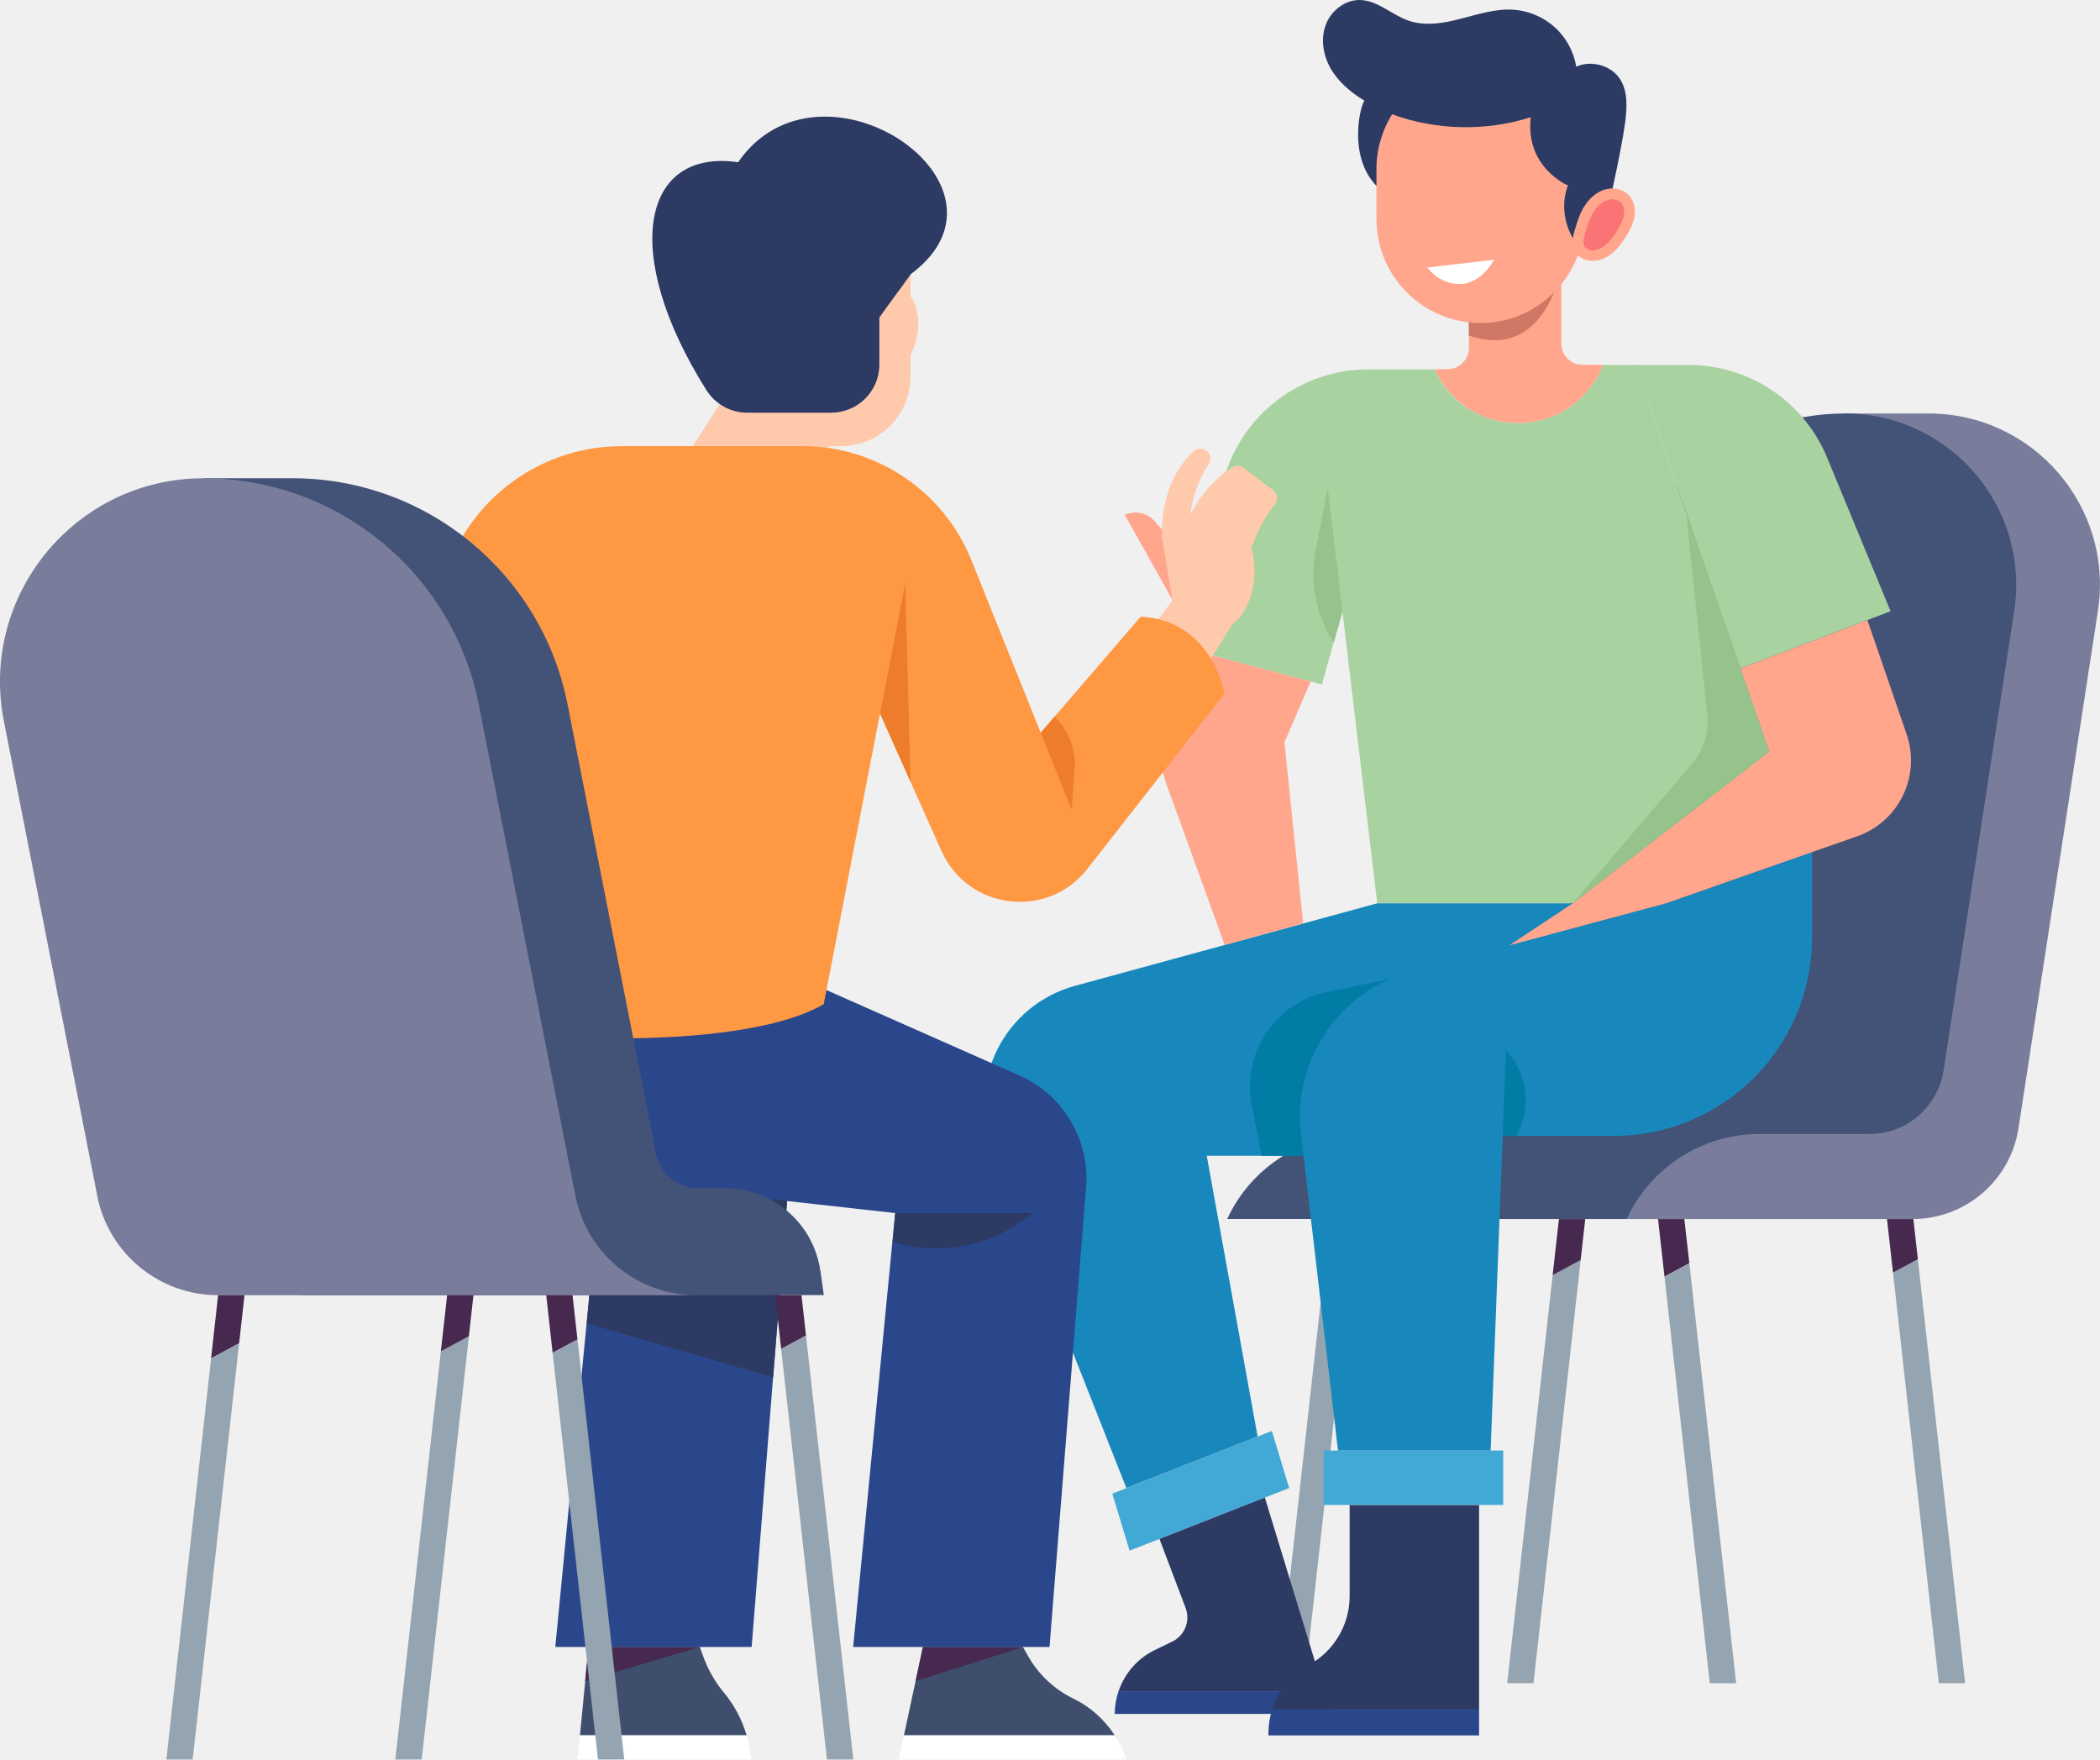
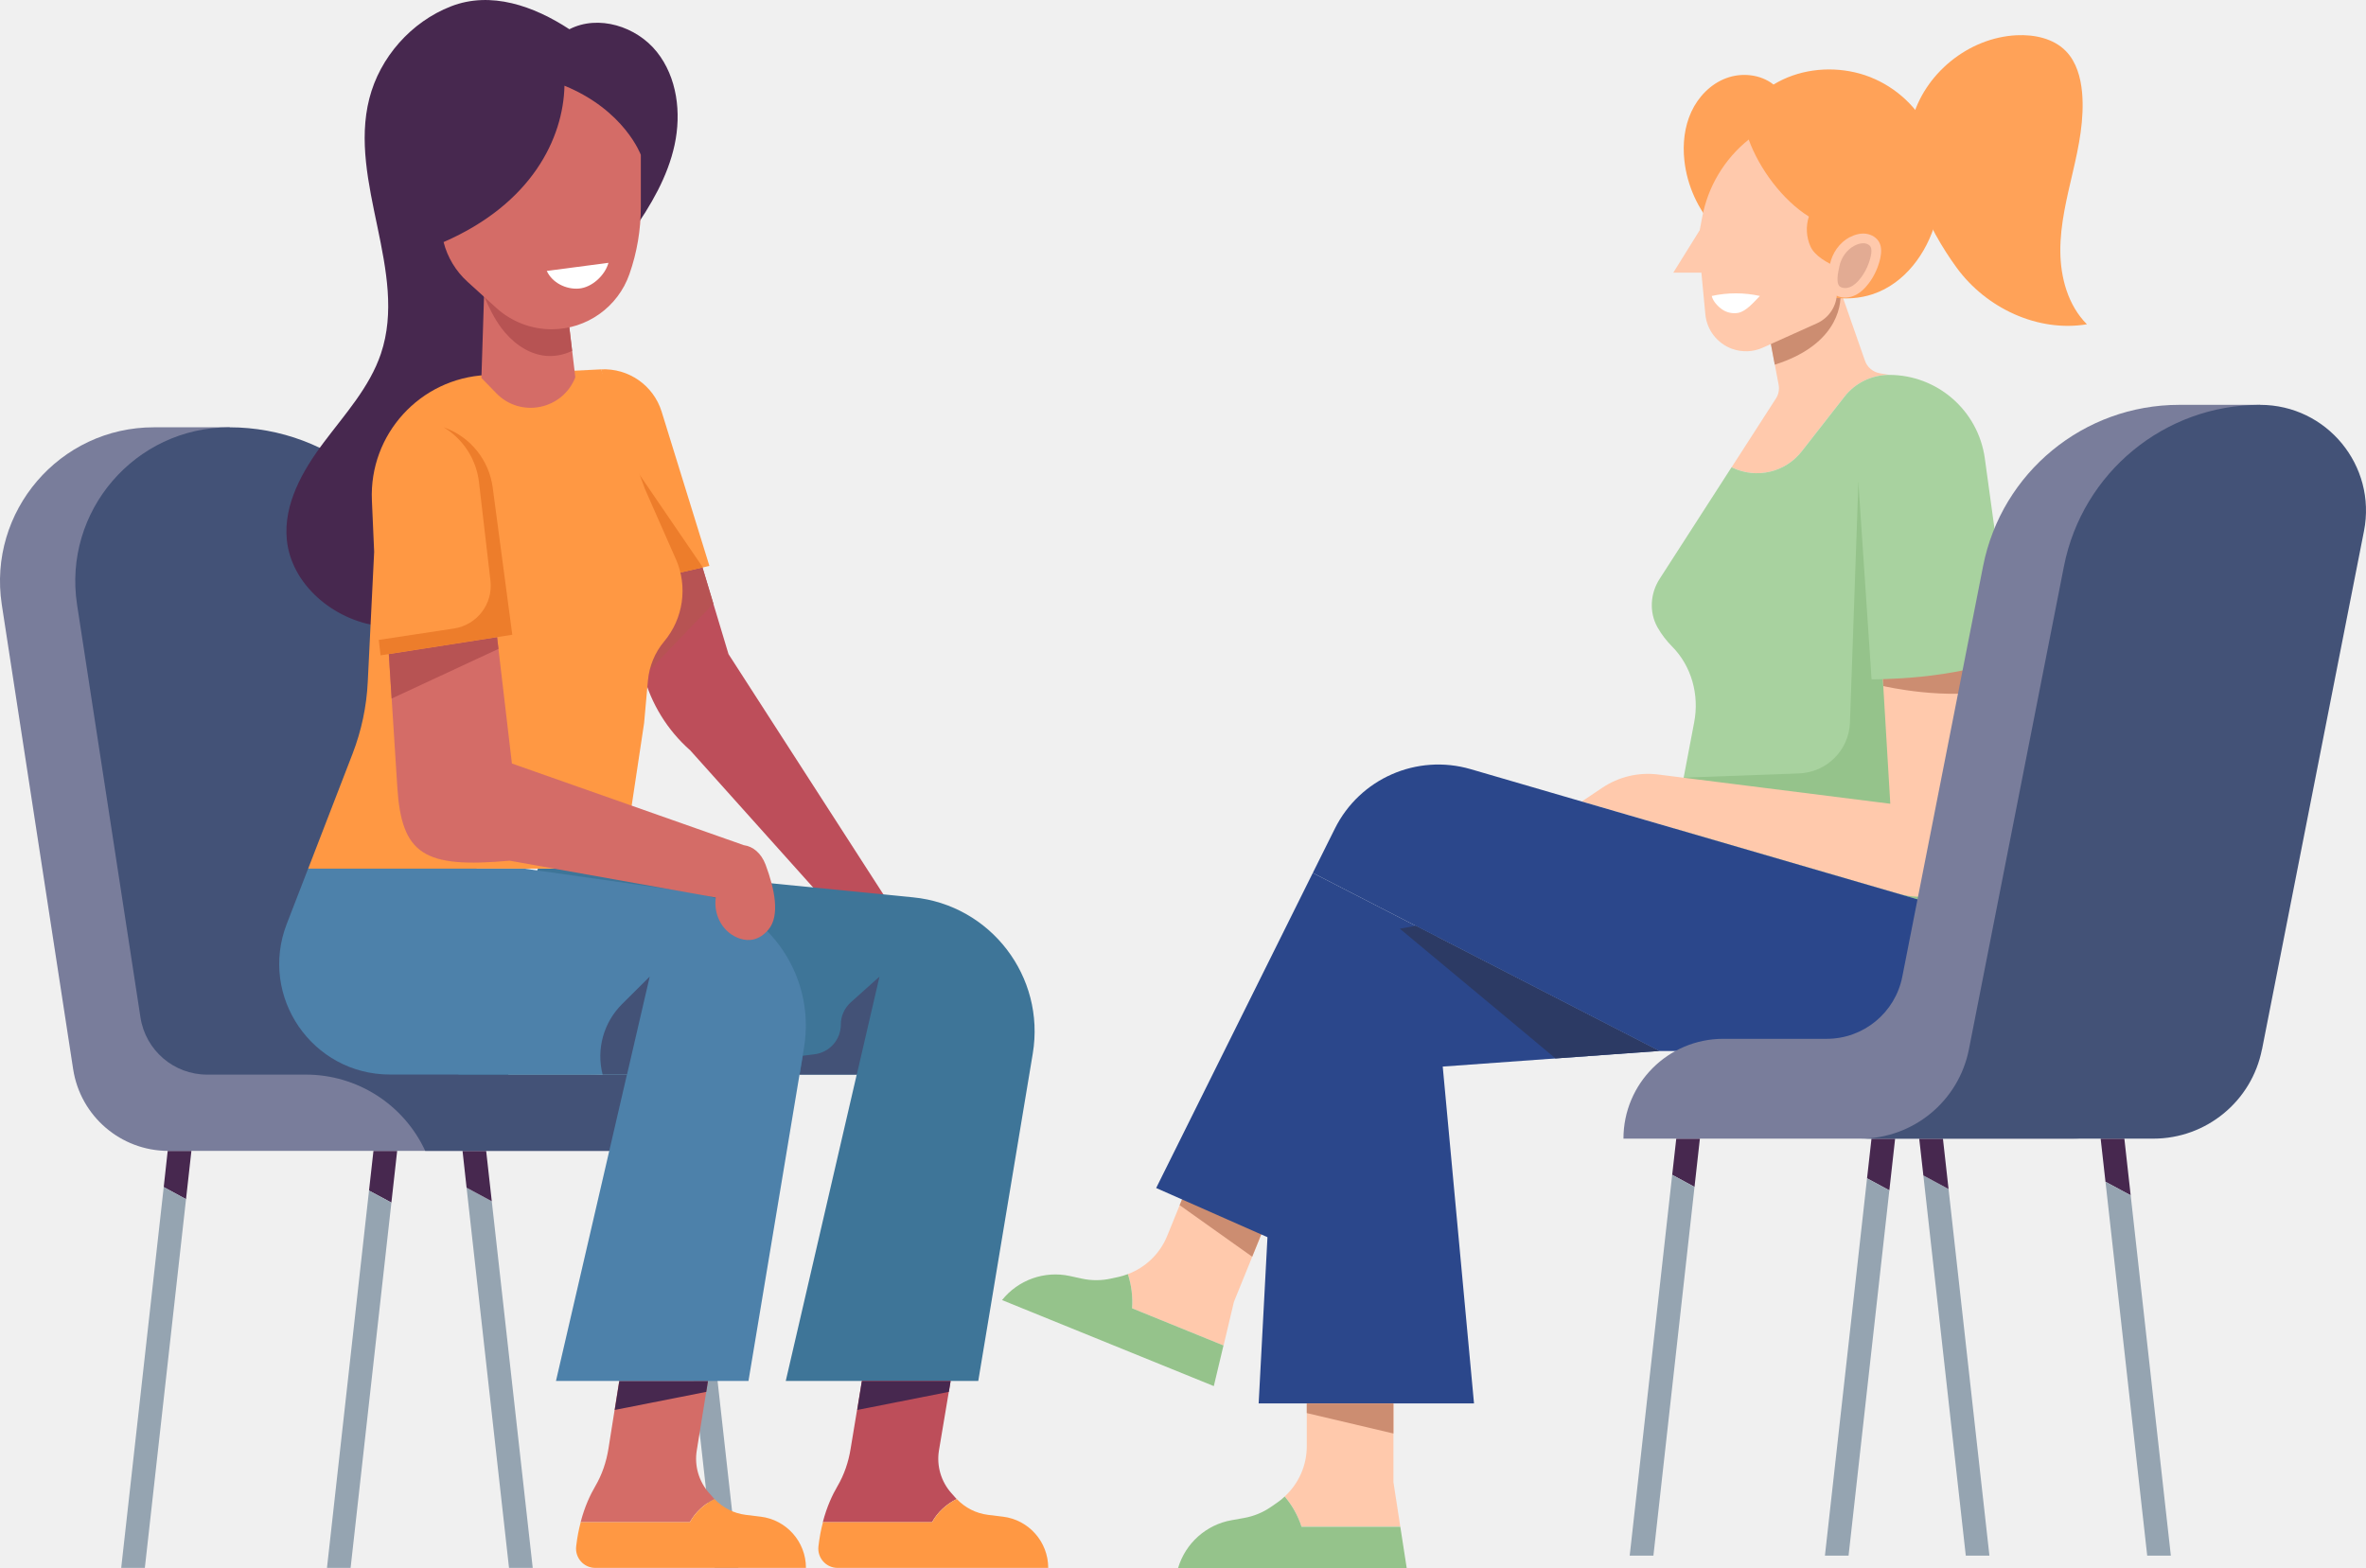
- <svg xmlns="http://www.w3.org/2000/svg" id="Layer_2" data-name="Layer 2" viewBox="0 0 243.51 204">
+ <svg xmlns="http://www.w3.org/2000/svg" id="Layer_2" data-name="Layer 2" viewBox="0 0 303.34 201.04">
  <defs>
    <style>
      .cls-1 {
-         fill: #fa7375;
+         fill: #cc8d71;
      }

      .cls-2 {
+         fill: #4d81aa;
+       }
+ 
+       .cls-3 {
        fill: #797d9b;
      }

-       .cls-3 {
+       .cls-4 {
        fill: #fff;
-       }
- 
-       .cls-4 {
-         fill: #007ca5;
      }

      .cls-5 {
        fill: #95c38b;
      }

      .cls-6 {
+         fill: #e2ab93;
+       }
+ 
+       .cls-7 {
+         fill: #d46c67;
+       }
+ 
+       .cls-8 {
        fill: #a8d29f;
      }

-       .cls-7 {
-         fill: #3e4e6c;
-       }
- 
-       .cls-8 {
+       .cls-9 {
+         fill: #3e7598;
+       }
+ 
+       .cls-10 {
        fill: #95a4b1;
      }

-       .cls-9 {
+       .cls-11 {
+         fill: #bd4e5a;
+       }
+ 
+       .cls-12 {
+         fill: #ffa258;
+       }
+ 
+       .cls-13 {
        fill: #ff9843;
      }

-       .cls-10 {
-         fill: #ffa68d;
-       }
- 
-       .cls-11 {
+       .cls-14 {
        fill: #2c3a64;
      }

-       .cls-12 {
+       .cls-15 {
        fill: #ffc9ac;
      }

-       .cls-13 {
-         fill: #1888bc;
-       }
- 
-       .cls-14 {
-         fill: #42a8d5;
-       }
- 
-       .cls-15 {
+       .cls-16 {
        fill: #435277;
      }

-       .cls-16 {
+       .cls-17 {
        fill: #ed7d2b;
-       }
- 
-       .cls-17 {
-         fill: #ce7865;
      }

      .cls-18 {
        fill: #47284f;
      }

      .cls-19 {
+         fill: #b75353;
+       }
+ 
+       .cls-20 {
        fill: #2b478b;
      }
    </style>
  </defs>
  <g id="Layer_1-2" data-name="Layer 1">
    <g>
      <g>
        <g>
          <g>
            <g>
-               <polygon class="cls-18" points="157.27 141.34 154.22 141.34 153.4 148.66 156.65 146.9 157.27 141.34" />
-               <polygon class="cls-8" points="153.4 148.66 148.21 195.16 151.27 195.16 156.65 146.9 153.4 148.66" />
-             </g>
-             <g>
-               <polygon class="cls-8" points="180.04 147.85 174.77 195.16 177.82 195.16 183.29 146.09 180.04 147.85" />
-               <polygon class="cls-18" points="183.82 141.34 180.77 141.34 180.04 147.85 183.29 146.09 183.82 141.34" />
-             </g>
-             <g>
-               <polygon class="cls-18" points="195.31 141.34 192.26 141.34 193.01 148.02 195.89 146.46 195.31 141.34" />
-               <polygon class="cls-8" points="201.32 195.16 195.89 146.46 193.01 148.02 198.26 195.16 201.32 195.16" />
-             </g>
-             <g>
-               <polygon class="cls-18" points="221.87 141.34 218.81 141.34 219.51 147.57 222.39 146.01 221.87 141.34" />
-               <polygon class="cls-8" points="227.87 195.16 222.39 146.01 219.51 147.57 224.82 195.16 227.87 195.16" />
-             </g>
-           </g>
-           <g>
-             <path class="cls-2" d="M152.02,141.34h0c2.77-6,8.78-9.85,15.4-9.85h20.21l10.93-71.13,15.35-12.42h9.72c12.18,0,21.49,10.85,19.64,22.89l-9.21,59.97c-.93,6.06-6.15,10.54-12.28,10.54h-69.77Z" />
-             <path class="cls-15" d="M142.3,141.34h0c2.77-6,8.78-9.85,15.4-9.85h20.21l9.32-60.65c2.02-13.18,13.36-22.9,26.69-22.9h0c12.18,0,21.49,10.85,19.64,22.89l-8.19,53.28c-.65,4.24-4.3,7.37-8.59,7.37h-12.75c-6.61,0-12.62,3.84-15.4,9.85h0s-46.33,0-46.33,0Z" />
-           </g>
-         </g>
-         <g>
-           <g>
-             <g>
-               <path class="cls-10" d="M171.32,47.99c2.97,1.46,6.63,1.43,9.57-.09,2.28-1.17,4.08-3.22,5.03-5.6h-2.4c-1.37,0-2.48-1.11-2.48-2.48v-8.28l-10.71,2.79v6c0,1.37-1.11,2.48-2.48,2.48h-1.5c1.02,2.21,2.79,4.09,4.98,5.17Z" />
-               <path class="cls-17" d="M181.03,31.55c-1.81,6.47-5.54,9.16-10.71,7.35v-4.55l10.71-2.79Z" />
-             </g>
-             <g>
-               <path class="cls-11" d="M160.38,22.23c-4.19-3.16-2.79-9.63-2.17-10.56-1.51-.91-2.98-2.14-3.87-3.66-.89-1.52-1.23-3.42-.63-5.07,.59-1.66,2.22-2.97,3.98-2.94,2.05,.04,3.68,1.71,5.62,2.39,1.96,.68,4.12,.3,6.13-.23,2.01-.52,4.04-1.18,6.11-1.03,1.76,.13,3.46,.87,4.76,2.05s2.18,2.82,2.47,4.56c1.68-.8,4.01-.17,5.04,1.38,.99,1.49,.84,3.44,.61,5.21-.43,3.21-2.17,10.96-2.93,14.1l-5.8,1.45-19.31-7.66Z" />
-               <g>
-                 <path class="cls-10" d="M183.74,23.89c.55-.88,1.37-1.63,2.37-1.92,1-.29,2.18-.04,2.85,.76,.56,.66,.71,1.61,.55,2.46-.16,.86-.58,1.64-1.05,2.37-.43,.66-.91,1.3-1.52,1.8-.61,.5-1.36,.86-2.15,.89-.79,.03-1.61-.3-2.07-.94-.52-.73-.38-1.75-.14-2.56,.29-.98,.61-2,1.15-2.87Z" />
-                 <path class="cls-1" d="M184.69,29.02c-.4,0-.77-.17-.95-.42-.08-.12-.25-.5,.04-1.49,.26-.89,.55-1.82,1.01-2.55,.44-.7,1.04-1.21,1.66-1.38,.15-.04,.32-.07,.48-.07,.45,0,.85,.16,1.08,.43,.27,.32,.38,.87,.28,1.44-.13,.7-.53,1.39-.87,1.92-.46,.71-.85,1.18-1.27,1.52-.45,.37-.96,.59-1.41,.61h-.06Z" />
-               </g>
-               <path class="cls-10" d="M181.81,21.5s-4.97-2.07-4.31-7.91c-5.2,1.66-10.95,1.53-16.08-.34-1.14,1.84-1.81,4.01-1.81,6.34v5.8c0,6.66,5.4,12.06,12.06,12.06h0c5.51,0,10.14-3.7,11.59-8.74-.32-.34-.62-.71-.87-1.12-1.08-1.75-1.34-4.18-.57-6.09Z" />
-               <path class="cls-3" d="M173.23,30.12c-2.57,.3-5.15,.6-7.72,.9,.95,1.24,2.5,2.04,4.06,1.9,1.56-.14,2.94-1.42,3.67-2.81Z" />
-             </g>
-           </g>
-           <g>
-             <g>
-               <path class="cls-13" d="M182.37,104.73h-22.67l-35.04,9.57c-8.21,2.24-12.65,11.11-9.52,19.02l15.47,39.21,15.22-5.97-5.9-32.56h13.56l28.88-18.82v-10.45Z" />
-               <polygon class="cls-14" points="147.48 165.91 128.98 173.18 130.98 179.79 149.49 172.53 147.48 165.91" />
-               <g>
-                 <path class="cls-19" d="M129.7,196.08c-.28,.84-.44,1.73-.44,2.64h25.06l-.81-2.64h-23.82Z" />
-                 <path class="cls-11" d="M146.65,173.64l-12.2,4.79,3.03,8c.57,1.51-.1,3.2-1.55,3.9l-2,.97c-2.03,.98-3.52,2.72-4.22,4.78h23.82l-6.86-22.44Z" />
-               </g>
-               <path class="cls-4" d="M145.15,128.1l1.15,5.91h7.19l28.88-18.82v-6.08l-28.52,5.91c-5.99,1.24-9.87,7.07-8.7,13.08Z" />
-             </g>
-             <g>
-               <path class="cls-13" d="M193.19,104.73l-29.56,7.93c-8.34,2.24-13.77,10.24-12.77,18.82l4.29,36.71h17.7l1.4-36.49h12.89c12.69,0,22.98-10.29,22.98-22.98v-9.92l-16.92,5.93Z" />
-               <rect class="cls-14" x="153.5" y="168.18" width="20.81" height="6.31" />
-               <g>
-                 <path class="cls-11" d="M171.51,174.5h-15.01v10.57c0,3.31-1.81,6.37-4.71,7.96-2.06,1.13-3.57,3-4.27,5.18h23.99v-23.7Z" />
-                 <path class="cls-19" d="M147.52,198.2c-.29,.89-.44,1.83-.44,2.79v.22h24.43v-3h-23.99Z" />
-               </g>
-               <path class="cls-4" d="M174.25,131.7l.38-9.89h0c2.46,2.6,2.99,6.48,1.31,9.64l-.13,.25h-1.55Z" />
-             </g>
-           </g>
-           <g>
-             <path class="cls-6" d="M189.58,42.31h-3.66c-.95,2.38-2.75,4.42-5.03,5.6-2.94,1.52-6.6,1.55-9.57,.09-2.19-1.08-3.96-2.95-4.98-5.17h-7.67c-7.33,0-13.87,4.59-16.36,11.48l-7.3,20.2,18.27,4.85,2.38-8.5,4.04,33.86h22.67l22.78-17.6-15.57-44.82Z" />
-             <path class="cls-6" d="M189.58,42.31h6.22c7.04,0,13.38,4.24,16.07,10.75l7.36,17.81-17.42,6.64-12.23-35.2Z" />
-             <path class="cls-10" d="M182.37,104.73l22.78-17.6-3.34-9.62,14.73-5.61,4.55,13.24c1.66,4.84-.89,10.12-5.73,11.82l-22.16,7.77-18.17,4.87,7.35-4.87Z" />
-             <path class="cls-10" d="M151.11,107.08l-2.17-21.02,3.04-7.04-15.29-4.06-1.69,5.86c-.98,3.4-.86,7.03,.35,10.36l6.66,18.38,9.11-2.49Z" />
-             <path class="cls-5" d="M195.51,59.38l2.47,23.5c.21,2.03-.42,4.06-1.74,5.62l-13.86,16.24,22.78-17.6-9.64-27.76Z" />
-             <path class="cls-5" d="M155.67,70.87l-1.7-14.28-1.41,7.22c-.72,3.7,.03,7.54,2.1,10.7h0l1.02-3.64Z" />
+               <polygon class="cls-18" points="85.68 147.57 88.71 147.57 89.52 154.84 86.29 153.1 85.68 147.57" />
+               <polygon class="cls-10" points="89.52 154.84 94.67 201.04 91.64 201.04 86.29 153.1 89.52 154.84" />
+             </g>
+             <g>
+               <polygon class="cls-10" points="63.05 154.03 68.3 201.04 65.26 201.04 59.82 152.29 63.05 154.03" />
+               <polygon class="cls-18" points="59.3 147.57 62.33 147.57 63.05 154.03 59.82 152.29 59.3 147.57" />
+             </g>
+             <g>
+               <polygon class="cls-18" points="47.88 147.57 50.92 147.57 50.18 154.2 47.31 152.66 47.88 147.57" />
+               <polygon class="cls-10" points="41.92 201.04 47.31 152.66 50.18 154.2 44.95 201.04 41.92 201.04" />
+             </g>
+             <g>
+               <polygon class="cls-18" points="21.5 147.57 24.54 147.57 23.85 153.76 20.99 152.21 21.5 147.57" />
+               <polygon class="cls-10" points="15.54 201.04 20.99 152.21 23.85 153.76 18.57 201.04 15.54 201.04" />
+             </g>
+           </g>
+           <g>
+             <path class="cls-3" d="M90.89,147.57h0c-2.76-5.97-8.73-9.78-15.3-9.78h-20.08l-10.86-70.66-15.25-12.34h-9.66C7.65,54.78-1.6,65.57,.23,77.53l9.15,59.57c.93,6.02,6.11,10.47,12.2,10.47H90.89Z" />
+             <path class="cls-16" d="M100.55,147.57h0c-2.76-5.97-8.73-9.78-15.3-9.78h-20.08l-9.26-60.25c-2.01-13.09-13.27-22.75-26.51-22.75h0c-12.1,0-21.35,10.78-19.52,22.74l8.13,52.93c.65,4.21,4.27,7.33,8.54,7.33h12.67c6.57,0,12.54,3.82,15.3,9.78h0s46.03,0,46.03,0Z" />
+           </g>
+         </g>
+         <g>
+           <g>
+             <g>
+               <path class="cls-11" d="M89.08,69.51l4.32,14.36,20.94,32.49-6,2-19.84-22.14c-2.93-2.58-5.02-5.98-6.02-9.75l-3.59-13.56,10.18-3.39Z" />
+               <path class="cls-19" d="M89.08,69.51l-10.18,3.39,3.59,13.56c.02,.07,.05,.14,.07,.22l8.9-9.28-2.37-7.89Z" />
+             </g>
+             <g>
+               <path class="cls-13" d="M77.07,47.36h0c3.52-.17,6.72,2.06,7.76,5.43l6.12,19.77-6.25,1.43-3.7-10.64-3.93-15.99Z" />
+               <polygon class="cls-17" points="81.01 63.34 84.71 73.99 90.11 72.75 79.49 57.2 81.01 63.34" />
+             </g>
+           </g>
+           <g>
+             <g>
+               <g>
+                 <path class="cls-9" d="M68.97,111.37l-10.2,26.41h51.07l-9.1,39.29h24.68l6.99-41.98c1.64-9.86-5.4-19.05-15.34-20.03l-37.31-3.69h-10.79Z" />
+                 <path class="cls-16" d="M109.85,137.78l2.91-12.56-3.69,3.31c-.81,.73-1.27,1.76-1.27,2.85h0c0,1.93-1.44,3.56-3.36,3.8l-1.52,.19-.4,2.42h7.34Z" />
+               </g>
+               <g>
+                 <path class="cls-11" d="M122.66,192.21s-.09-.08-.13-.13l-.55-.62c-1.33-1.49-1.92-3.5-1.6-5.47l1.5-8.93h-11.38l-1.44,8.68c-.27,1.71-.83,3.37-1.71,4.86-.61,1.04-1.34,2.57-1.86,4.58h14c.71-1.29,1.84-2.32,3.16-2.97Z" />
+                 <path class="cls-13" d="M128.56,194.47l-1.88-.23c-1.54-.19-2.95-.91-4.01-2.03-1.32,.65-2.45,1.68-3.16,2.97h-14c-.25,.93-.45,1.96-.58,3.1-.17,1.47,.98,2.76,2.45,2.76h27.01c0-3.35-2.5-6.17-5.82-6.57Z" />
+                 <polygon class="cls-18" points="110.5 177.07 121.88 177.07 121.65 178.47 109.91 180.79 110.5 177.07" />
+               </g>
+             </g>
+             <g>
+               <g>
+                 <path class="cls-7" d="M91.61,192.21s-.09-.08-.13-.13l-.55-.62c-1.33-1.49-1.92-3.5-1.6-5.47l1.44-8.93h-11.38l-1.38,8.68c-.27,1.71-.83,3.37-1.71,4.86-.61,1.04-1.34,2.57-1.86,4.58h14c.71-1.29,1.84-2.32,3.16-2.97Z" />
+                 <path class="cls-13" d="M97.5,194.47l-1.88-.23c-1.54-.19-2.95-.91-4.01-2.03-1.32,.65-2.45,1.68-3.16,2.97h-14c-.25,.93-.45,1.96-.58,3.1-.17,1.47,.98,2.76,2.45,2.76h27.01c0-3.35-2.5-6.17-5.82-6.57Z" />
+                 <polygon class="cls-18" points="79.4 177.07 90.77 177.07 90.55 178.47 78.81 180.79 79.4 177.07" />
+               </g>
+               <g>
+                 <path class="cls-2" d="M39.51,111.37l-2.75,7.11c-3.59,9.3,3.27,19.3,13.24,19.3h30.38l-9.1,39.29h24.68l7.12-42.74c1.59-9.57-5.01-18.58-14.62-19.94l-21.29-3.02h-27.66Z" />
+                 <path class="cls-16" d="M80.39,137.78l2.91-12.56-3.55,3.53c-2.37,2.36-3.32,5.79-2.49,9.03h3.14Z" />
+               </g>
+             </g>
+           </g>
+           <path class="cls-7" d="M92.34,110.09c1.54-2.63,4.69-2.19,5.81,.77,1.15,3.07,1.9,6.56,.35,8.36-1.18,1.37-2.47,1.5-3.61,1.14-2.13-.68-3.39-2.88-3.14-5.11l.6-5.16h0Z" />
+           <path class="cls-18" d="M81.04,29.77c2.4-3.42,4.57-7.11,5.45-11.2,.88-4.09,.33-8.65-2.28-11.92-2.61-3.27-7.49-4.81-11.21-2.9-4.58-3-10.07-4.92-15.17-2.94-5.1,1.98-9.13,6.53-10.48,11.83-2.73,10.69,5,22.24,1.49,32.7-1.45,4.31-4.62,7.77-7.34,11.4-2.73,3.63-5.16,7.92-4.73,12.44,.56,5.8,6.03,10.33,11.81,11.09,4.56,.6,9.35-.81,12.85-3.78,4.09-3.47,6.26-8.76,7.22-14.04,.96-5.28,.84-10.69,1.19-16.05,.22-3.35,.63-6.76,2.03-9.81,1.4-3.05,5.94-5.98,9.18-6.84Z" />
+           <path class="cls-13" d="M86.64,71.67l-3.94-8.94-5.63-15.37-14.74,.73c-8.47,.42-15.02,7.6-14.65,16.07l.29,6.59h0l-.82,16.68c-.15,3.16-.81,6.27-1.95,9.22l-5.69,14.73h40.26l2.81-18.67,.49-5.46c.17-1.83,.89-3.58,2.07-4.99h0c2.48-2.95,3.06-7.06,1.51-10.58Z" />
+           <g>
+             <g>
+               <path class="cls-7" d="M62.11,36.35l-.39,12.11,1.92,1.97c3.11,3.2,8.49,2.11,10.12-2.05h0l-1.08-9.1-10.57-2.93Z" />
+               <path class="cls-19" d="M69.61,45.58c1.27,.2,2.59-.03,3.74-.59l-.68-5.71-10.57-2.93-.05,1.6c.61,1.43,1.29,2.83,2.21,4.08,1.31,1.76,3.17,3.21,5.34,3.55Z" />
+             </g>
+             <path class="cls-7" d="M82.16,19.85v6.68c0,2.93-.49,5.84-1.46,8.61h0c-1.48,4.24-5.48,7.08-9.97,7.08h0c-2.62,0-5.15-.97-7.09-2.73l-3.7-3.36c-1.5-1.36-2.57-3.13-3.07-5.09h0c11.34-4.94,15.35-13.34,15.5-20.05,7.71,3.16,9.79,8.87,9.79,8.87Z" />
+             <path class="cls-4" d="M78.01,33.7c-2.64,.35-5.27,.69-7.91,1.04,.7,1.51,2.46,2.4,4.13,2.26,1.66-.14,3.34-1.69,3.78-3.3Z" />
+           </g>
+           <g>
+             <g>
+               <path class="cls-7" d="M49.85,83.87l13.88-2.17,1.9,16.2,29.71,10.46-2,7-28-5c-11,1-13.85-.8-14.4-9.42l-1.09-17.07Z" />
+               <polygon class="cls-19" points="63.73 81.7 49.85 83.87 50.21 89.57 63.91 83.2 63.73 81.7" />
+             </g>
+             <path class="cls-17" d="M65.68,81.39l-16.89,2.64-.23-1.98,9.64-1.46c2.96-.45,5.03-3.16,4.68-6.13l-1.47-12.63c-.34-2.93-2.02-5.53-4.54-7.05h0l.21,.08c3.29,1.23,5.63,4.18,6.09,7.66l2.51,18.88Z" />
          </g>
        </g>
      </g>
      <g>
        <g>
          <g>
-             <path class="cls-12" d="M105.58,28.96v14.7c0,4.46-3.61,8.07-8.07,8.07h-1.36l-1.24,1.97h-15.84l5.38-8.38,21.13-16.36Z" />
-             <path class="cls-11" d="M105.62,31.78l-3.65,5.05v5.43c0,3.09-2.5,5.59-5.59,5.59h-9.73c-1.92,0-3.71-.99-4.74-2.62-10.04-15.96-7.44-28.04,3.68-26.42,9.55-13.82,33.93,2.64,20.03,12.97Z" />
-             <path class="cls-12" d="M104.15,33.82l-2.17,3.01v5.28c.29,.86,1.12,1.27,1.74,1.09,.63-.18,1.15-.81,1.58-1.53,.54-.9,.96-1.99,1.12-3.19,.15-1.2,.02-2.5-.46-3.48-.48-.98-1.01-1.17-1.81-1.17Z" />
-           </g>
-           <g>
-             <g>
-               <g>
-                 <g>
-                   <path class="cls-7" d="M83.93,196.24c-1.02-1.24-1.82-2.64-2.37-4.15l-.41-1.14h-12.9l-1,10.25h19.33c-.54-1.81-1.43-3.5-2.64-4.96Z" />
-                   <path class="cls-3" d="M86.56,201.21h-19.33l-.27,2.79h20.18l-.2-1.17c-.09-.55-.22-1.09-.38-1.63Z" />
-                 </g>
-                 <polygon class="cls-18" points="81.14 190.96 68.24 190.96 67.85 194.91 81.14 190.96" />
-               </g>
-               <g>
-                 <polygon class="cls-19" points="92.13 128.43 87.16 190.96 64.39 190.96 69.26 140.65 92.13 128.43" />
-                 <polygon class="cls-11" points="89.65 159.7 68.03 153.43 69.26 140.65 92.13 128.43 89.65 159.7" />
-               </g>
-             </g>
-             <g>
-               <g>
-                 <g>
-                   <path class="cls-7" d="M124.44,196.93h0c-2.18-1.06-3.99-2.76-5.19-4.86l-.64-1.12h-11.59l-2.2,10.25h24.44c-1.18-1.82-2.83-3.31-4.82-4.27Z" />
-                   <path class="cls-3" d="M129.26,201.21h-24.44l-.6,2.79h26.4l-.04-.11c-.33-.96-.78-1.85-1.32-2.69Z" />
-                 </g>
-                 <polygon class="cls-18" points="118.61 190.96 107.02 190.96 106.17 194.91 118.61 190.96" />
-               </g>
-               <g>
-                 <path class="cls-19" d="M93.46,113.74l24.76,10.96c5.07,2.24,8.16,7.44,7.72,12.96l-4.24,53.3h-22.77l4.87-50.31-14.61-1.63H52.92v-25.28h40.55Z" />
-                 <path class="cls-11" d="M103.82,140.65h15.93l-.99,.74c-4.38,3.25-10.05,4.21-15.26,2.6h0l.32-3.33Z" />
-               </g>
-             </g>
-           </g>
-           <g>
-             <g>
-               <path class="cls-10" d="M135.98,69.59l-5.56-9.89h0c1.2-.55,2.61-.25,3.48,.74l1.7,1.95,.39,7.19Z" />
-               <path class="cls-12" d="M133.49,72.93l2.48-3.34-1.24-7.3c-.12-5.78,2.39-8.81,3.68-9.97,.4-.36,.99-.41,1.44-.11h.01c.53,.37,.65,1.09,.29,1.63-1.91,2.86-2.09,5.81-2.09,5.81,1.46-2.97,3.68-4.72,4.8-5.47,.41-.27,.94-.25,1.33,.05l3.45,2.62c.53,.4,.61,1.16,.19,1.66-1.78,2.09-2.72,5.03-2.72,5.03,1.24,4.89-1.09,8.15-2.1,8.7l-4.04,6.44-5.51-5.75Z" />
-             </g>
-             <g>
-               <path class="cls-9" d="M51.12,68.5h0c2.21-9.8,10.92-16.77,20.97-16.77h20.97c8.62,0,16.38,5.24,19.59,13.24l8.03,19.99,11.59-13.46c8.28,.41,9.73,8.9,9.73,8.9l-15.92,20.35c-4.61,5.89-13.84,4.77-16.9-2.07l-7.14-15.95-6.52,33.69c-9.83,5.8-38.61,4.35-44.41,1.24v-49.17Z" />
-               <polygon class="cls-16" points="102.05 82.73 104.97 67.62 105.58 90.63 102.05 82.73" />
-               <path class="cls-16" d="M120.68,84.96l3.59,8.94,.34-4.74c.16-2.27-.69-4.49-2.33-6.07h0l-1.61,1.87Z" />
-             </g>
-           </g>
-         </g>
-         <g>
-           <path class="cls-15" d="M95.13,147.37c-.78-5.5-5.48-9.59-11.04-9.61h-3.17c-2.37-.01-4.4-1.69-4.86-4.02l-10.24-52.04c-3-15.25-16.37-26.25-31.91-26.25h-10.3l1.64,1.64c-10.22,4.03-16.77,14.95-14.5,26.51l10.83,55.03c1.32,6.7,7.19,11.53,14.02,11.53h59.93l-.4-2.81Z" />
-           <path class="cls-2" d="M11.28,138.65L.45,83.61c-2.87-14.58,8.29-28.16,23.16-28.16h0c15.54,0,28.91,11,31.91,26.25l11.2,56.94c1.32,6.7,7.19,11.53,14.02,11.53H25.29c-6.83,0-12.7-4.83-14.02-11.53Z" />
-           <g>
-             <polygon class="cls-18" points="28.35 150.17 25.29 150.17 24.48 157.49 27.73 155.74 28.35 150.17" />
-             <polygon class="cls-8" points="24.48 157.49 19.29 204 22.34 204 27.73 155.74 24.48 157.49" />
-           </g>
-           <g>
-             <polygon class="cls-8" points="51.12 156.68 45.84 204 48.9 204 54.37 154.93 51.12 156.68" />
-             <polygon class="cls-18" points="54.9 150.17 51.85 150.17 51.12 156.68 54.37 154.93 54.9 150.17" />
-           </g>
-           <g>
-             <polygon class="cls-18" points="66.39 150.17 63.34 150.17 64.08 156.85 66.96 155.3 66.39 150.17" />
-             <polygon class="cls-8" points="72.39 204 66.96 155.3 64.08 156.85 69.34 204 72.39 204" />
-           </g>
-           <g>
-             <polygon class="cls-18" points="92.94 150.17 89.89 150.17 90.58 156.4 93.46 154.85 92.94 150.17" />
-             <polygon class="cls-8" points="98.95 204 93.46 154.85 90.58 156.4 95.89 204 98.95 204" />
+             <path class="cls-15" d="M230.99,57.88l5.48-7.01c1.38-1.76,3.49-2.8,5.73-2.8l-1.2-.21c-.88-.16-1.61-.77-1.9-1.62l-3.15-9.01-9.28,4.92,1.36,7.16c.12,.62,0,1.27-.35,1.8l-5.67,8.8,.11,.05c3.08,1.48,6.77,.61,8.88-2.08Z" />
+             <path class="cls-8" d="M249.09,116.26l-6.89-68.19c-2.24,0-4.35,1.03-5.73,2.8l-5.48,7.01c-2.1,2.69-5.8,3.56-8.88,2.08l-.11-.05-9.22,14.31c-1.21,1.87-1.36,4.27-.28,6.21,.54,.96,1.19,1.77,1.85,2.44,2.52,2.53,3.53,6.21,2.86,9.73l-2.59,13.62,34.45,10.04Z" />
+             <path class="cls-1" d="M227.54,46.76c7.49-2.37,8.66-7.06,8.41-9.52l-9.28,4.92,.87,4.59Z" />
+             <path class="cls-5" d="M238.26,61.86l-1.08,30.77c-.12,3.56-2.98,6.41-6.53,6.54l-14.77,.54-1.24,6.5,34.45,10.04-5.5-54.4h-5.34Z" />
+           </g>
+           <g>
+             <path class="cls-12" d="M245.12,15.45c1.54-5.98,7.25-10.63,13.42-10.93,2.28-.11,4.74,.4,6.33,2.04,1.35,1.39,1.89,3.37,2.07,5.3,.3,3.41-.4,6.83-1.18,10.17-.77,3.34-1.62,6.7-1.61,10.13,.01,3.43,.99,7,3.41,9.42-6.3,1.05-12.92-2.08-16.69-7.24-3.77-5.16-7.35-12.71-5.76-18.89Z" />
+             <path class="cls-12" d="M219.86,29.23c-2.17-2.37-3.56-5.45-3.91-8.65-.23-2.12,0-4.31,.89-6.24,.89-1.93,2.48-3.58,4.48-4.32,1.99-.74,4.38-.5,6.06,.82,3.09-1.88,6.91-2.37,10.44-1.56,3.53,.81,6.71,3.05,8.66,6.09,2.43,3.77,2.91,8.63,1.71,12.96-1.14,4.14-3.99,8.01-8.06,9.38-3.5,1.18-7.42,.36-10.68-1.37-3.26-1.73-7.1-4.37-9.59-7.1Z" />
+             <g>
+               <path class="cls-15" d="M224.2,17.89h0c-3.12,2.5-5.24,6.04-5.97,9.98l-.31,1.64-3.39,5.45h3.6l.51,5.34c.19,2.02,1.53,3.74,3.43,4.43h0c1.28,.46,2.69,.41,3.93-.15l6.96-3.13c1.55-.7,2.55-2.24,2.55-3.94v-3.27c-1.21-.52-2.83-1.41-3.38-2.61s-.63-2.61-.22-3.86c-3.38-2.12-6.35-6.13-7.71-9.87Z" />
+               <g>
+                 <path class="cls-15" d="M237.17,30.41c.63-.33,1.35-.53,2.06-.44,.71,.09,1.4,.5,1.72,1.13,.31,.62,.26,1.36,.11,2.04-.26,1.15-.76,2.25-1.47,3.19-.52,.69-1.16,1.31-1.96,1.62-.8,.32-1.77,.29-2.46-.22-1.18-.87-.81-2.63-.56-3.84,.31-1.46,1.22-2.78,2.55-3.49Z" />
+                 <path class="cls-6" d="M236.55,36.93c-.18,0-.44-.03-.65-.18-.54-.4-.27-1.72-.08-2.59,.24-1.15,.96-2.14,1.92-2.65,.4-.21,.79-.32,1.14-.32,.06,0,.13,0,.19,.01,.34,.04,.65,.23,.77,.47,.12,.25,.13,.65,0,1.21-.22,.98-.65,1.92-1.25,2.72-.46,.62-.94,1.03-1.43,1.22-.2,.08-.41,.12-.62,.12Z" />
+               </g>
+             </g>
+             <path class="cls-4" d="M225.64,37.95c-2.03-.45-4.15-.45-6.18,0,.15,.68,.79,1.36,1.37,1.75s1.31,.54,2,.42c1.05-.19,2.05-1.41,2.8-2.17Z" />
+           </g>
+           <g>
+             <g>
+               <path class="cls-15" d="M202.8,102.78l40.44,11.78c6.96,2.03,13.82-3.44,13.41-10.68l-1.22-20.96-14.16,2.02,1.08,18.12-29.76-3.75c-2.51-.32-5.05,.29-7.15,1.69l-2.64,1.77" />
+               <path class="cls-1" d="M241.27,84.94l14.16-2.02,.32,5.47c-6.09,1.49-14.29-.42-14.29-.42l-.18-3.03Z" />
+             </g>
+             <path class="cls-8" d="M242.2,48.07h0c6.19,0,11.42,4.57,12.27,10.7l3.47,25.24c-7.1,3.24-17.99,3.09-17.99,3.09l-1.69-25.23c-.32-4.74,.97-9.44,3.65-13.36l.29-.43Z" />
+           </g>
+           <g>
+             <g>
+               <g>
+                 <path class="cls-15" d="M156.87,172.53l1.33-5.61,3.8-9.35-10.29-4.18-2.07,5.09c-.93,2.28-2.77,4.04-5.04,4.89,.46,1.41,.65,2.91,.54,4.39l11.73,4.77Z" />
+                 <path class="cls-5" d="M145.14,167.76c.11-1.48-.08-2.98-.54-4.39-.38,.14-.77,.27-1.18,.36l-.97,.21c-1.23,.27-2.51,.28-3.74,.01l-1.56-.34c-3.24-.7-6.61,.5-8.68,3.09l27.15,11.03,1.24-5.21-11.73-4.77Z" />
+               </g>
+               <polygon class="cls-1" points="151.71 153.39 161.99 157.57 160.54 161.14 151.24 154.53 151.71 153.39" />
+             </g>
+             <polygon class="cls-20" points="148.23 152.33 168.31 111.93 184.25 120.12 171.65 162.68 148.23 152.33" />
+             <path class="cls-20" d="M249.09,116.26l-60.55-17.64c-6.88-2-14.21,1.21-17.4,7.63l-2.83,5.68,44.42,22.83h19.57c8.85,0,16.15-6.91,16.63-15.74l.15-2.76Z" />
+           </g>
+           <g>
+             <g>
+               <path class="cls-20" d="M181.51,118.71l-6.97,1.26c-5.91,1.07-10.31,6.06-10.63,12.06l-2.54,47.92h27.61l-4.01-43.19,27.77-2.01-31.23-16.05Z" />
+               <path class="cls-14" d="M179.47,119.08s19.99,16.64,19.96,16.64c-.02,0,13.3-.96,13.3-.96l-31.23-16.05-2.04,.37Z" />
+             </g>
+             <g>
+               <g>
+                 <path class="cls-15" d="M179.53,195.75l-.88-5.7v-10.09h-11.11v5.49c0,2.46-1.04,4.79-2.83,6.43,.96,1.13,1.7,2.45,2.15,3.86h12.66Z" />
+                 <path class="cls-5" d="M166.86,195.75c-.45-1.41-1.19-2.73-2.15-3.86-.3,.28-.61,.54-.95,.77l-.81,.56c-1.04,.72-2.22,1.2-3.46,1.42l-1.57,.28c-3.27,.57-5.93,2.95-6.88,6.13h29.31l-.82-5.29h-12.66Z" />
+               </g>
+               <polygon class="cls-1" points="167.54 179.96 178.65 179.96 178.65 183.81 167.54 181.19 167.54 179.96" />
+             </g>
+           </g>
+         </g>
+         <g>
+           <g>
+             <polygon class="cls-18" points="269.32 146 272.36 146 273.17 153.27 269.94 151.53 269.32 146" />
+             <polygon class="cls-10" points="273.17 153.27 278.32 199.47 275.29 199.47 269.94 151.53 273.17 153.27" />
+           </g>
+           <g>
+             <polygon class="cls-10" points="249.82 152.46 255.06 199.47 252.03 199.47 246.59 150.72 249.82 152.46" />
+             <polygon class="cls-18" points="246.06 146 249.1 146 249.82 152.46 246.59 150.72 246.06 146" />
+           </g>
+           <g>
+             <polygon class="cls-18" points="239.94 146 242.97 146 242.23 152.63 239.37 151.09 239.94 146" />
+             <polygon class="cls-10" points="233.97 199.47 239.37 151.09 242.23 152.63 237 199.47 233.97 199.47" />
+           </g>
+           <g>
+             <polygon class="cls-18" points="214.91 146 217.94 146 217.25 152.19 214.39 150.64 214.91 146" />
+             <polygon class="cls-10" points="208.94 199.47 214.39 150.64 217.25 152.19 211.98 199.47 208.94 199.47" />
+           </g>
+           <g>
+             <path class="cls-3" d="M289.76,56.72v-4.81h-10.37c-12.24,0-22.77,8.66-25.14,20.67l-10.36,52.65c-.91,4.63-4.97,7.97-9.69,7.97h-13.26c-7.07,0-12.8,5.73-12.8,12.8h57.56c6.78,0,12.62-4.8,13.92-11.45l13.07-66.45c.84-4.26-.41-8.37-2.95-11.38Z" />
+             <path class="cls-16" d="M290.01,134.55l13.07-66.45c1.65-8.39-4.77-16.19-13.32-16.19h0c-12.24,0-22.77,8.66-25.14,20.67l-12.19,61.97c-1.31,6.65-7.14,11.45-13.92,11.45h37.57c6.78,0,12.62-4.8,13.92-11.45Z" />
          </g>
        </g>
      </g>
    </g>
  </g>
</svg>
